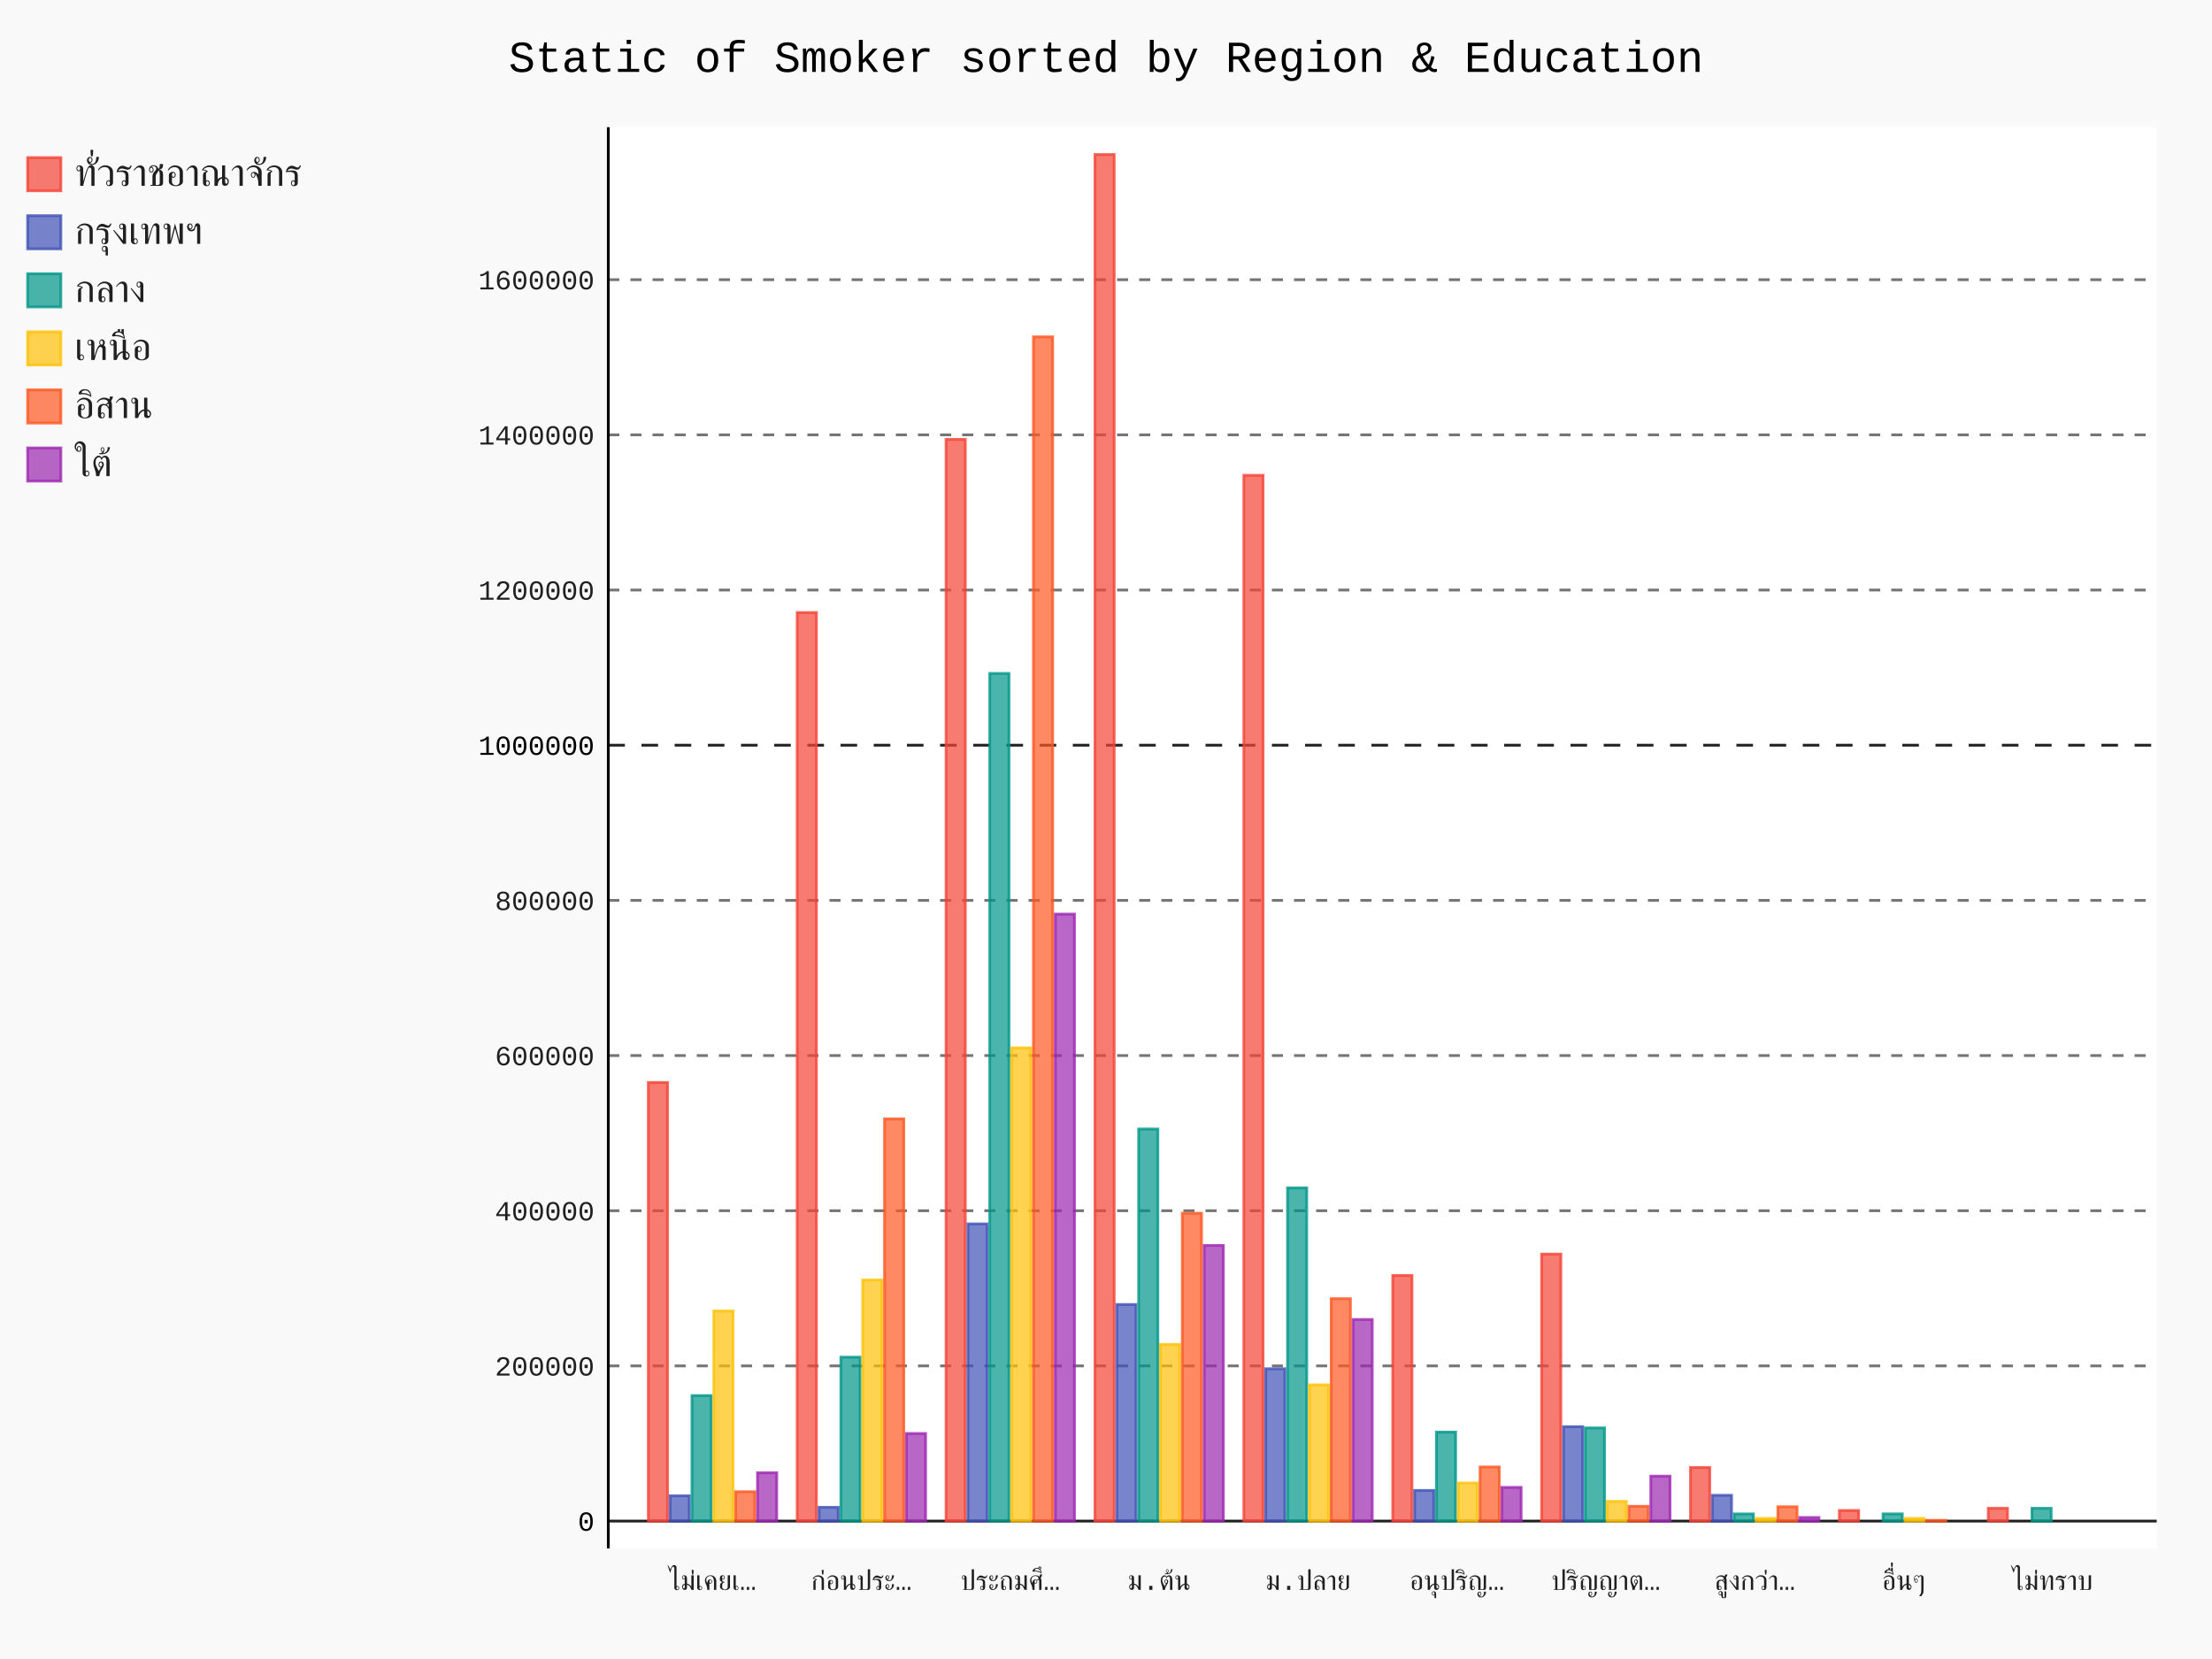
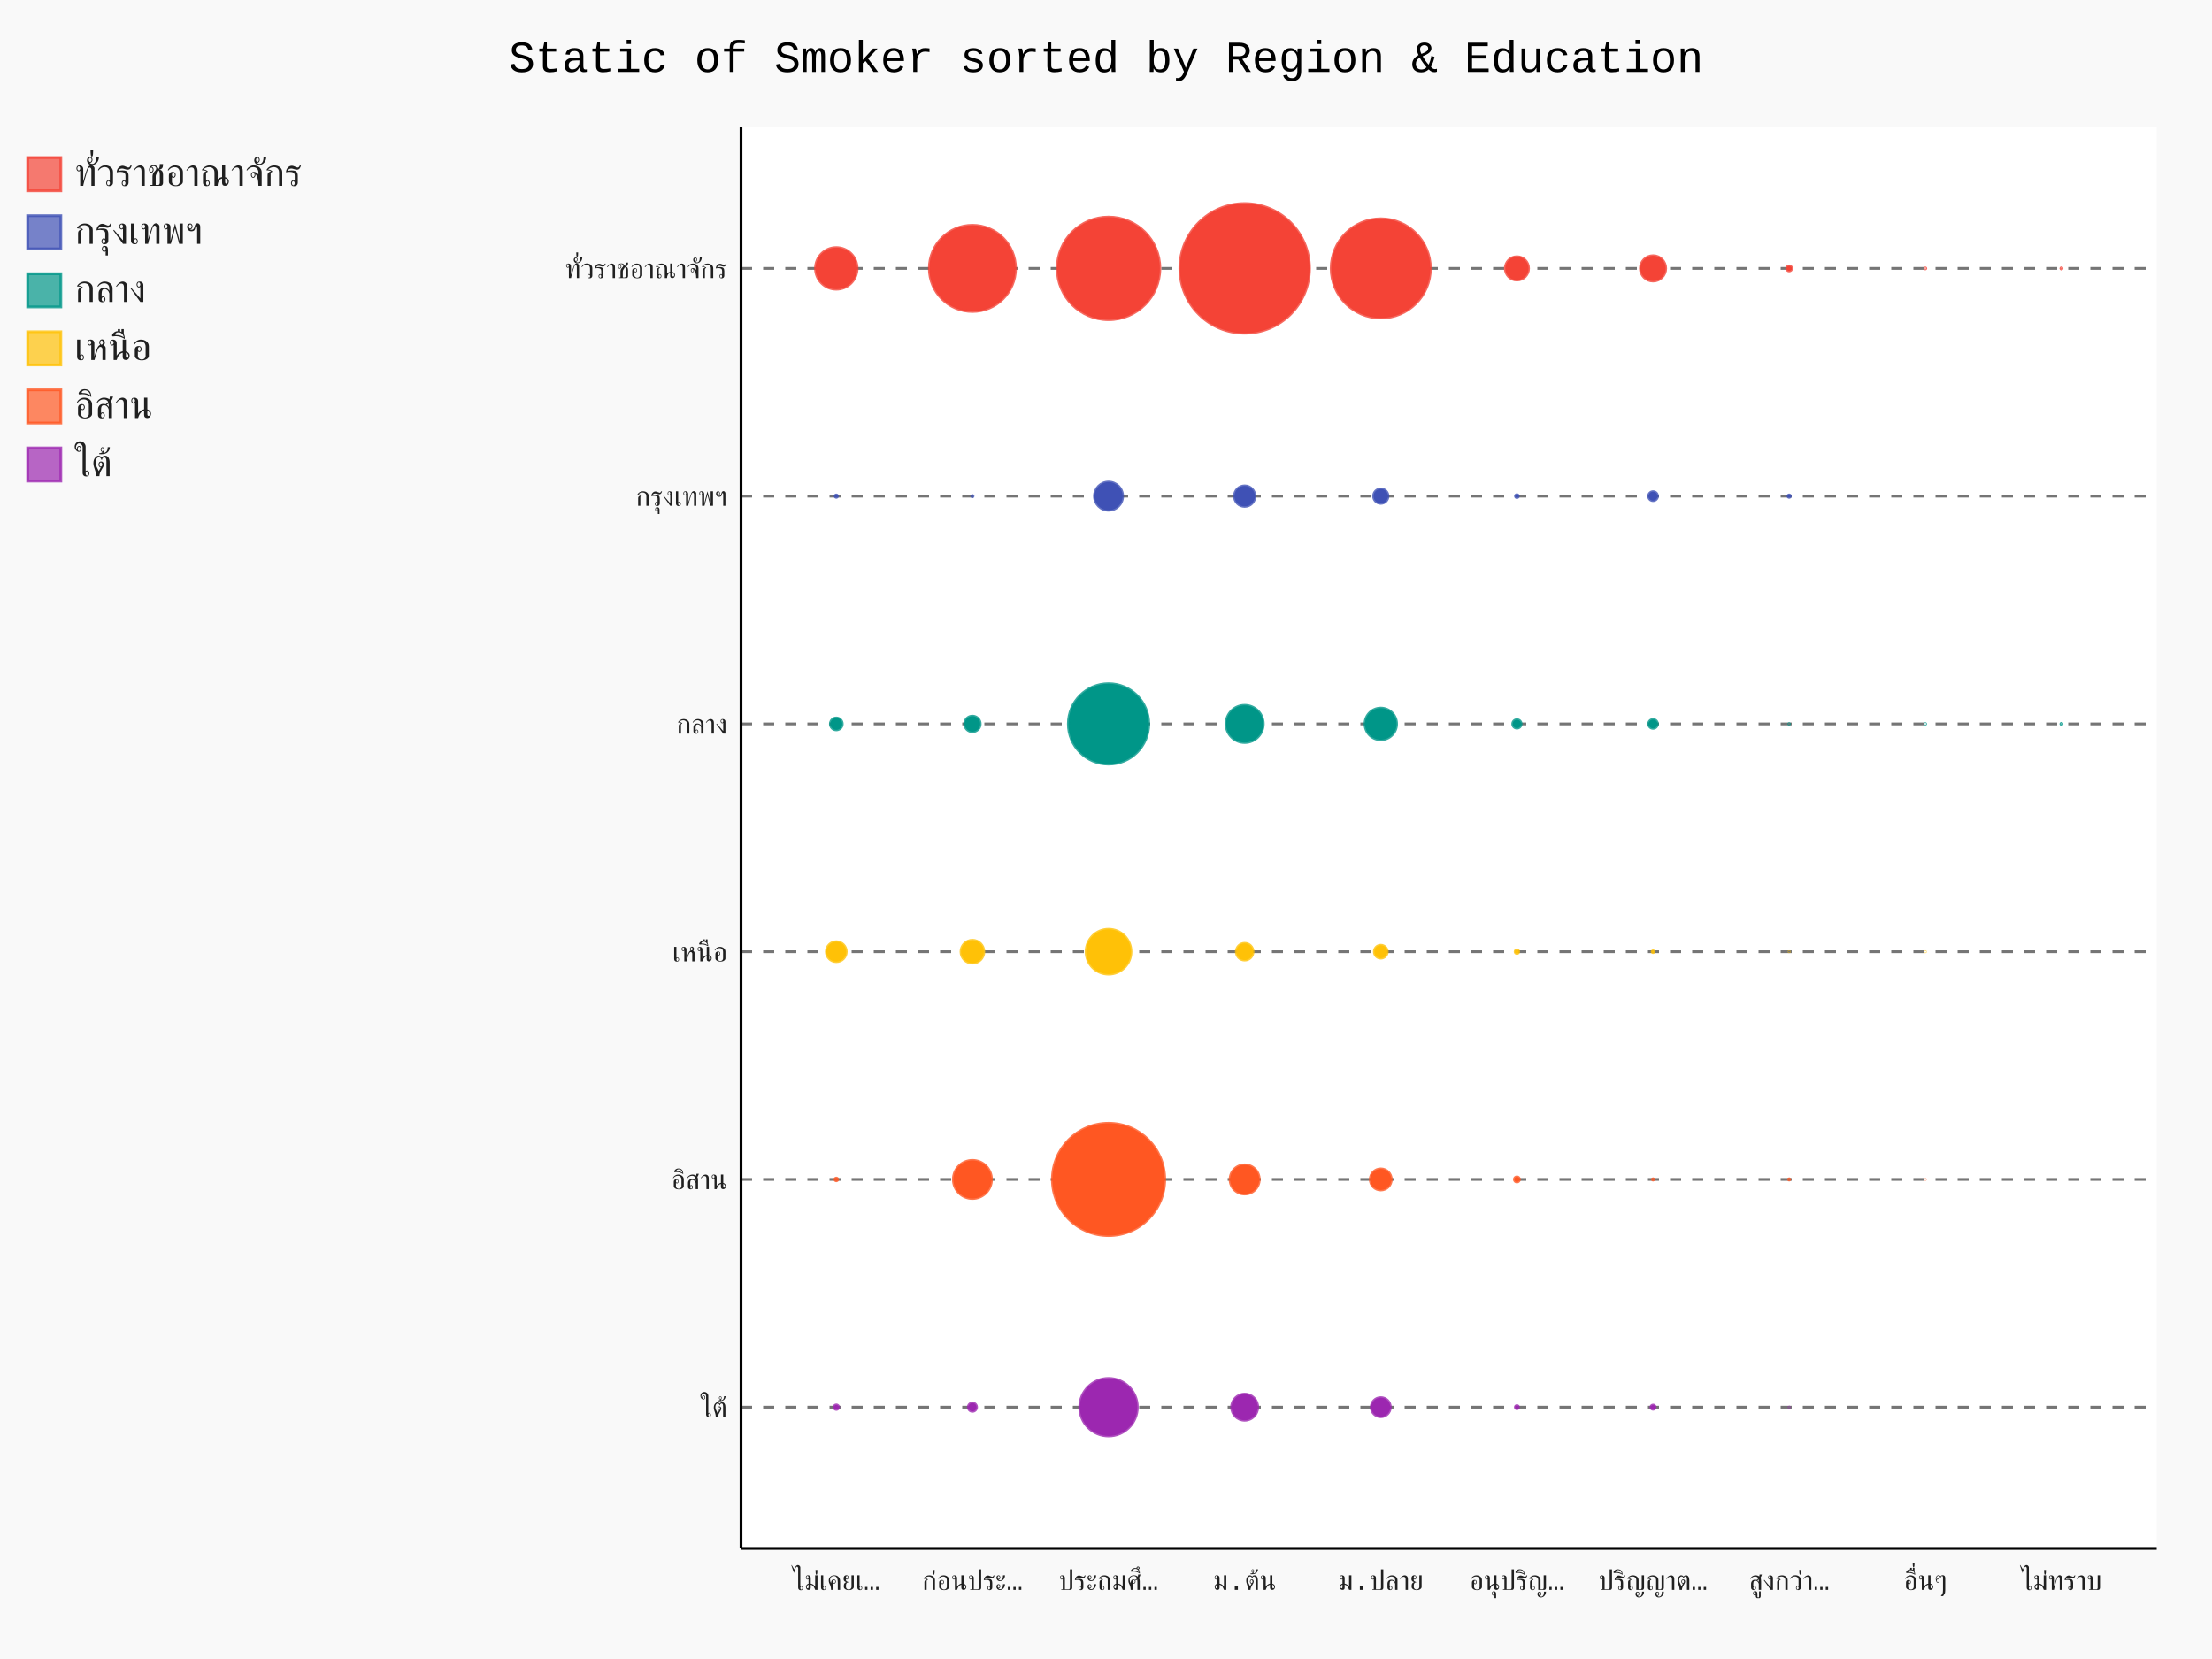
- <svg xmlns="http://www.w3.org/2000/svg" class="pygal-chart" id="chart-a76eb86e-9501-4390-963d-71f1cfb3c854" viewBox="0 0 800 600">
+ <svg xmlns="http://www.w3.org/2000/svg" class="pygal-chart" id="chart-3f680510-62d9-45f9-a5dd-70a2c60043ed" viewBox="0 0 800 600">
  <defs>
-     <style type="text/css">#chart-a76eb86e-9501-4390-963d-71f1cfb3c854{-webkit-user-select:none;-webkit-font-smoothing:antialiased;font-family:Consolas,"Liberation Mono",Menlo,Courier,monospace}#chart-a76eb86e-9501-4390-963d-71f1cfb3c854 .title{font-family:Consolas,"Liberation Mono",Menlo,Courier,monospace;font-size:16px}#chart-a76eb86e-9501-4390-963d-71f1cfb3c854 .legends .legend text{font-family:Consolas,"Liberation Mono",Menlo,Courier,monospace;font-size:14px}#chart-a76eb86e-9501-4390-963d-71f1cfb3c854 .axis text{font-family:Consolas,"Liberation Mono",Menlo,Courier,monospace;font-size:10px}#chart-a76eb86e-9501-4390-963d-71f1cfb3c854 .axis text.major{font-family:Consolas,"Liberation Mono",Menlo,Courier,monospace;font-size:10px}#chart-a76eb86e-9501-4390-963d-71f1cfb3c854 .text-overlay text.value{font-family:Consolas,"Liberation Mono",Menlo,Courier,monospace;font-size:16px}#chart-a76eb86e-9501-4390-963d-71f1cfb3c854 .text-overlay text.label{font-family:Consolas,"Liberation Mono",Menlo,Courier,monospace;font-size:10px}#chart-a76eb86e-9501-4390-963d-71f1cfb3c854 .tooltip{font-family:Consolas,"Liberation Mono",Menlo,Courier,monospace;font-size:14px}#chart-a76eb86e-9501-4390-963d-71f1cfb3c854 text.no_data{font-family:Consolas,"Liberation Mono",Menlo,Courier,monospace;font-size:64px}
- #chart-a76eb86e-9501-4390-963d-71f1cfb3c854{background-color:rgba(249,249,249,1)}#chart-a76eb86e-9501-4390-963d-71f1cfb3c854 path,#chart-a76eb86e-9501-4390-963d-71f1cfb3c854 line,#chart-a76eb86e-9501-4390-963d-71f1cfb3c854 rect,#chart-a76eb86e-9501-4390-963d-71f1cfb3c854 circle{-webkit-transition:150ms;-moz-transition:150ms;transition:150ms}#chart-a76eb86e-9501-4390-963d-71f1cfb3c854 .graph &gt; .background{fill:rgba(249,249,249,1)}#chart-a76eb86e-9501-4390-963d-71f1cfb3c854 .plot &gt; .background{fill:rgba(255,255,255,1)}#chart-a76eb86e-9501-4390-963d-71f1cfb3c854 .graph{fill:rgba(0,0,0,.87)}#chart-a76eb86e-9501-4390-963d-71f1cfb3c854 text.no_data{fill:rgba(0,0,0,1)}#chart-a76eb86e-9501-4390-963d-71f1cfb3c854 .title{fill:rgba(0,0,0,1)}#chart-a76eb86e-9501-4390-963d-71f1cfb3c854 .legends .legend text{fill:rgba(0,0,0,.87)}#chart-a76eb86e-9501-4390-963d-71f1cfb3c854 .legends .legend:hover text{fill:rgba(0,0,0,1)}#chart-a76eb86e-9501-4390-963d-71f1cfb3c854 .axis .line{stroke:rgba(0,0,0,1)}#chart-a76eb86e-9501-4390-963d-71f1cfb3c854 .axis .guide.line{stroke:rgba(0,0,0,.54)}#chart-a76eb86e-9501-4390-963d-71f1cfb3c854 .axis .major.line{stroke:rgba(0,0,0,.87)}#chart-a76eb86e-9501-4390-963d-71f1cfb3c854 .axis text.major{fill:rgba(0,0,0,1)}#chart-a76eb86e-9501-4390-963d-71f1cfb3c854 .axis.y .guides:hover .guide.line,#chart-a76eb86e-9501-4390-963d-71f1cfb3c854 .line-graph .axis.x .guides:hover .guide.line,#chart-a76eb86e-9501-4390-963d-71f1cfb3c854 .stackedline-graph .axis.x .guides:hover .guide.line,#chart-a76eb86e-9501-4390-963d-71f1cfb3c854 .xy-graph .axis.x .guides:hover .guide.line{stroke:rgba(0,0,0,1)}#chart-a76eb86e-9501-4390-963d-71f1cfb3c854 .axis .guides:hover text{fill:rgba(0,0,0,1)}#chart-a76eb86e-9501-4390-963d-71f1cfb3c854 .reactive{fill-opacity:.7;stroke-opacity:.8}#chart-a76eb86e-9501-4390-963d-71f1cfb3c854 .ci{stroke:rgba(0,0,0,.87)}#chart-a76eb86e-9501-4390-963d-71f1cfb3c854 .reactive.active,#chart-a76eb86e-9501-4390-963d-71f1cfb3c854 .active .reactive{fill-opacity:.8;stroke-opacity:.9;stroke-width:4}#chart-a76eb86e-9501-4390-963d-71f1cfb3c854 .ci .reactive.active{stroke-width:1.5}#chart-a76eb86e-9501-4390-963d-71f1cfb3c854 .series text{fill:rgba(0,0,0,1)}#chart-a76eb86e-9501-4390-963d-71f1cfb3c854 .tooltip rect{fill:rgba(255,255,255,1);stroke:rgba(0,0,0,1);-webkit-transition:opacity 150ms;-moz-transition:opacity 150ms;transition:opacity 150ms}#chart-a76eb86e-9501-4390-963d-71f1cfb3c854 .tooltip .label{fill:rgba(0,0,0,.87)}#chart-a76eb86e-9501-4390-963d-71f1cfb3c854 .tooltip .label{fill:rgba(0,0,0,.87)}#chart-a76eb86e-9501-4390-963d-71f1cfb3c854 .tooltip .legend{font-size:.8em;fill:rgba(0,0,0,.54)}#chart-a76eb86e-9501-4390-963d-71f1cfb3c854 .tooltip .x_label{font-size:.6em;fill:rgba(0,0,0,1)}#chart-a76eb86e-9501-4390-963d-71f1cfb3c854 .tooltip .xlink{font-size:.5em;text-decoration:underline}#chart-a76eb86e-9501-4390-963d-71f1cfb3c854 .tooltip .value{font-size:1.5em}#chart-a76eb86e-9501-4390-963d-71f1cfb3c854 .bound{font-size:.5em}#chart-a76eb86e-9501-4390-963d-71f1cfb3c854 .max-value{font-size:.75em;fill:rgba(0,0,0,.54)}#chart-a76eb86e-9501-4390-963d-71f1cfb3c854 .map-element{fill:rgba(255,255,255,1);stroke:rgba(0,0,0,.54) !important}#chart-a76eb86e-9501-4390-963d-71f1cfb3c854 .map-element .reactive{fill-opacity:inherit;stroke-opacity:inherit}#chart-a76eb86e-9501-4390-963d-71f1cfb3c854 .color-0,#chart-a76eb86e-9501-4390-963d-71f1cfb3c854 .color-0 a:visited{stroke:#F44336;fill:#F44336}#chart-a76eb86e-9501-4390-963d-71f1cfb3c854 .color-1,#chart-a76eb86e-9501-4390-963d-71f1cfb3c854 .color-1 a:visited{stroke:#3F51B5;fill:#3F51B5}#chart-a76eb86e-9501-4390-963d-71f1cfb3c854 .color-2,#chart-a76eb86e-9501-4390-963d-71f1cfb3c854 .color-2 a:visited{stroke:#009688;fill:#009688}#chart-a76eb86e-9501-4390-963d-71f1cfb3c854 .color-3,#chart-a76eb86e-9501-4390-963d-71f1cfb3c854 .color-3 a:visited{stroke:#FFC107;fill:#FFC107}#chart-a76eb86e-9501-4390-963d-71f1cfb3c854 .color-4,#chart-a76eb86e-9501-4390-963d-71f1cfb3c854 .color-4 a:visited{stroke:#FF5722;fill:#FF5722}#chart-a76eb86e-9501-4390-963d-71f1cfb3c854 .color-5,#chart-a76eb86e-9501-4390-963d-71f1cfb3c854 .color-5 a:visited{stroke:#9C27B0;fill:#9C27B0}#chart-a76eb86e-9501-4390-963d-71f1cfb3c854 .text-overlay .color-0 text{fill:black}#chart-a76eb86e-9501-4390-963d-71f1cfb3c854 .text-overlay .color-1 text{fill:black}#chart-a76eb86e-9501-4390-963d-71f1cfb3c854 .text-overlay .color-2 text{fill:black}#chart-a76eb86e-9501-4390-963d-71f1cfb3c854 .text-overlay .color-3 text{fill:black}#chart-a76eb86e-9501-4390-963d-71f1cfb3c854 .text-overlay .color-4 text{fill:black}#chart-a76eb86e-9501-4390-963d-71f1cfb3c854 .text-overlay .color-5 text{fill:black}
- #chart-a76eb86e-9501-4390-963d-71f1cfb3c854 text.no_data{text-anchor:middle}#chart-a76eb86e-9501-4390-963d-71f1cfb3c854 .guide.line{fill:none}#chart-a76eb86e-9501-4390-963d-71f1cfb3c854 .centered{text-anchor:middle}#chart-a76eb86e-9501-4390-963d-71f1cfb3c854 .title{text-anchor:middle}#chart-a76eb86e-9501-4390-963d-71f1cfb3c854 .legends .legend text{fill-opacity:1}#chart-a76eb86e-9501-4390-963d-71f1cfb3c854 .axis.x text{text-anchor:middle}#chart-a76eb86e-9501-4390-963d-71f1cfb3c854 .axis.x:not(.web) text[transform]{text-anchor:start}#chart-a76eb86e-9501-4390-963d-71f1cfb3c854 .axis.x:not(.web) text[transform].backwards{text-anchor:end}#chart-a76eb86e-9501-4390-963d-71f1cfb3c854 .axis.y text{text-anchor:end}#chart-a76eb86e-9501-4390-963d-71f1cfb3c854 .axis.y text[transform].backwards{text-anchor:start}#chart-a76eb86e-9501-4390-963d-71f1cfb3c854 .axis.y2 text{text-anchor:start}#chart-a76eb86e-9501-4390-963d-71f1cfb3c854 .axis.y2 text[transform].backwards{text-anchor:end}#chart-a76eb86e-9501-4390-963d-71f1cfb3c854 .axis .guide.line{stroke-dasharray:4,4}#chart-a76eb86e-9501-4390-963d-71f1cfb3c854 .axis .major.guide.line{stroke-dasharray:6,6}#chart-a76eb86e-9501-4390-963d-71f1cfb3c854 .horizontal .axis.y .guide.line,#chart-a76eb86e-9501-4390-963d-71f1cfb3c854 .horizontal .axis.y2 .guide.line,#chart-a76eb86e-9501-4390-963d-71f1cfb3c854 .vertical .axis.x .guide.line{opacity:0}#chart-a76eb86e-9501-4390-963d-71f1cfb3c854 .horizontal .axis.always_show .guide.line,#chart-a76eb86e-9501-4390-963d-71f1cfb3c854 .vertical .axis.always_show .guide.line{opacity:1 !important}#chart-a76eb86e-9501-4390-963d-71f1cfb3c854 .axis.y .guides:hover .guide.line,#chart-a76eb86e-9501-4390-963d-71f1cfb3c854 .axis.y2 .guides:hover .guide.line,#chart-a76eb86e-9501-4390-963d-71f1cfb3c854 .axis.x .guides:hover .guide.line{opacity:1}#chart-a76eb86e-9501-4390-963d-71f1cfb3c854 .axis .guides:hover text{opacity:1}#chart-a76eb86e-9501-4390-963d-71f1cfb3c854 .nofill{fill:none}#chart-a76eb86e-9501-4390-963d-71f1cfb3c854 .subtle-fill{fill-opacity:.2}#chart-a76eb86e-9501-4390-963d-71f1cfb3c854 .dot{stroke-width:1px;fill-opacity:1}#chart-a76eb86e-9501-4390-963d-71f1cfb3c854 .dot.active{stroke-width:5px}#chart-a76eb86e-9501-4390-963d-71f1cfb3c854 .dot.negative{fill:transparent}#chart-a76eb86e-9501-4390-963d-71f1cfb3c854 text,#chart-a76eb86e-9501-4390-963d-71f1cfb3c854 tspan{stroke:none !important}#chart-a76eb86e-9501-4390-963d-71f1cfb3c854 .series text.active{opacity:1}#chart-a76eb86e-9501-4390-963d-71f1cfb3c854 .tooltip rect{fill-opacity:.95;stroke-width:.5}#chart-a76eb86e-9501-4390-963d-71f1cfb3c854 .tooltip text{fill-opacity:1}#chart-a76eb86e-9501-4390-963d-71f1cfb3c854 .showable{visibility:hidden}#chart-a76eb86e-9501-4390-963d-71f1cfb3c854 .showable.shown{visibility:visible}#chart-a76eb86e-9501-4390-963d-71f1cfb3c854 .gauge-background{fill:rgba(229,229,229,1);stroke:none}#chart-a76eb86e-9501-4390-963d-71f1cfb3c854 .bg-lines{stroke:rgba(249,249,249,1);stroke-width:2px}</style>
+     <style type="text/css">#chart-3f680510-62d9-45f9-a5dd-70a2c60043ed{-webkit-user-select:none;-webkit-font-smoothing:antialiased;font-family:Consolas,"Liberation Mono",Menlo,Courier,monospace}#chart-3f680510-62d9-45f9-a5dd-70a2c60043ed .title{font-family:Consolas,"Liberation Mono",Menlo,Courier,monospace;font-size:16px}#chart-3f680510-62d9-45f9-a5dd-70a2c60043ed .legends .legend text{font-family:Consolas,"Liberation Mono",Menlo,Courier,monospace;font-size:14px}#chart-3f680510-62d9-45f9-a5dd-70a2c60043ed .axis text{font-family:Consolas,"Liberation Mono",Menlo,Courier,monospace;font-size:10px}#chart-3f680510-62d9-45f9-a5dd-70a2c60043ed .axis text.major{font-family:Consolas,"Liberation Mono",Menlo,Courier,monospace;font-size:10px}#chart-3f680510-62d9-45f9-a5dd-70a2c60043ed .text-overlay text.value{font-family:Consolas,"Liberation Mono",Menlo,Courier,monospace;font-size:16px}#chart-3f680510-62d9-45f9-a5dd-70a2c60043ed .text-overlay text.label{font-family:Consolas,"Liberation Mono",Menlo,Courier,monospace;font-size:10px}#chart-3f680510-62d9-45f9-a5dd-70a2c60043ed .tooltip{font-family:Consolas,"Liberation Mono",Menlo,Courier,monospace;font-size:14px}#chart-3f680510-62d9-45f9-a5dd-70a2c60043ed text.no_data{font-family:Consolas,"Liberation Mono",Menlo,Courier,monospace;font-size:64px}
+ #chart-3f680510-62d9-45f9-a5dd-70a2c60043ed{background-color:rgba(249,249,249,1)}#chart-3f680510-62d9-45f9-a5dd-70a2c60043ed path,#chart-3f680510-62d9-45f9-a5dd-70a2c60043ed line,#chart-3f680510-62d9-45f9-a5dd-70a2c60043ed rect,#chart-3f680510-62d9-45f9-a5dd-70a2c60043ed circle{-webkit-transition:150ms;-moz-transition:150ms;transition:150ms}#chart-3f680510-62d9-45f9-a5dd-70a2c60043ed .graph &gt; .background{fill:rgba(249,249,249,1)}#chart-3f680510-62d9-45f9-a5dd-70a2c60043ed .plot &gt; .background{fill:rgba(255,255,255,1)}#chart-3f680510-62d9-45f9-a5dd-70a2c60043ed .graph{fill:rgba(0,0,0,.87)}#chart-3f680510-62d9-45f9-a5dd-70a2c60043ed text.no_data{fill:rgba(0,0,0,1)}#chart-3f680510-62d9-45f9-a5dd-70a2c60043ed .title{fill:rgba(0,0,0,1)}#chart-3f680510-62d9-45f9-a5dd-70a2c60043ed .legends .legend text{fill:rgba(0,0,0,.87)}#chart-3f680510-62d9-45f9-a5dd-70a2c60043ed .legends .legend:hover text{fill:rgba(0,0,0,1)}#chart-3f680510-62d9-45f9-a5dd-70a2c60043ed .axis .line{stroke:rgba(0,0,0,1)}#chart-3f680510-62d9-45f9-a5dd-70a2c60043ed .axis .guide.line{stroke:rgba(0,0,0,.54)}#chart-3f680510-62d9-45f9-a5dd-70a2c60043ed .axis .major.line{stroke:rgba(0,0,0,.87)}#chart-3f680510-62d9-45f9-a5dd-70a2c60043ed .axis text.major{fill:rgba(0,0,0,1)}#chart-3f680510-62d9-45f9-a5dd-70a2c60043ed .axis.y .guides:hover .guide.line,#chart-3f680510-62d9-45f9-a5dd-70a2c60043ed .line-graph .axis.x .guides:hover .guide.line,#chart-3f680510-62d9-45f9-a5dd-70a2c60043ed .stackedline-graph .axis.x .guides:hover .guide.line,#chart-3f680510-62d9-45f9-a5dd-70a2c60043ed .xy-graph .axis.x .guides:hover .guide.line{stroke:rgba(0,0,0,1)}#chart-3f680510-62d9-45f9-a5dd-70a2c60043ed .axis .guides:hover text{fill:rgba(0,0,0,1)}#chart-3f680510-62d9-45f9-a5dd-70a2c60043ed .reactive{fill-opacity:.7;stroke-opacity:.8}#chart-3f680510-62d9-45f9-a5dd-70a2c60043ed .ci{stroke:rgba(0,0,0,.87)}#chart-3f680510-62d9-45f9-a5dd-70a2c60043ed .reactive.active,#chart-3f680510-62d9-45f9-a5dd-70a2c60043ed .active .reactive{fill-opacity:.8;stroke-opacity:.9;stroke-width:4}#chart-3f680510-62d9-45f9-a5dd-70a2c60043ed .ci .reactive.active{stroke-width:1.5}#chart-3f680510-62d9-45f9-a5dd-70a2c60043ed .series text{fill:rgba(0,0,0,1)}#chart-3f680510-62d9-45f9-a5dd-70a2c60043ed .tooltip rect{fill:rgba(255,255,255,1);stroke:rgba(0,0,0,1);-webkit-transition:opacity 150ms;-moz-transition:opacity 150ms;transition:opacity 150ms}#chart-3f680510-62d9-45f9-a5dd-70a2c60043ed .tooltip .label{fill:rgba(0,0,0,.87)}#chart-3f680510-62d9-45f9-a5dd-70a2c60043ed .tooltip .label{fill:rgba(0,0,0,.87)}#chart-3f680510-62d9-45f9-a5dd-70a2c60043ed .tooltip .legend{font-size:.8em;fill:rgba(0,0,0,.54)}#chart-3f680510-62d9-45f9-a5dd-70a2c60043ed .tooltip .x_label{font-size:.6em;fill:rgba(0,0,0,1)}#chart-3f680510-62d9-45f9-a5dd-70a2c60043ed .tooltip .xlink{font-size:.5em;text-decoration:underline}#chart-3f680510-62d9-45f9-a5dd-70a2c60043ed .tooltip .value{font-size:1.5em}#chart-3f680510-62d9-45f9-a5dd-70a2c60043ed .bound{font-size:.5em}#chart-3f680510-62d9-45f9-a5dd-70a2c60043ed .max-value{font-size:.75em;fill:rgba(0,0,0,.54)}#chart-3f680510-62d9-45f9-a5dd-70a2c60043ed .map-element{fill:rgba(255,255,255,1);stroke:rgba(0,0,0,.54) !important}#chart-3f680510-62d9-45f9-a5dd-70a2c60043ed .map-element .reactive{fill-opacity:inherit;stroke-opacity:inherit}#chart-3f680510-62d9-45f9-a5dd-70a2c60043ed .color-0,#chart-3f680510-62d9-45f9-a5dd-70a2c60043ed .color-0 a:visited{stroke:#F44336;fill:#F44336}#chart-3f680510-62d9-45f9-a5dd-70a2c60043ed .color-1,#chart-3f680510-62d9-45f9-a5dd-70a2c60043ed .color-1 a:visited{stroke:#3F51B5;fill:#3F51B5}#chart-3f680510-62d9-45f9-a5dd-70a2c60043ed .color-2,#chart-3f680510-62d9-45f9-a5dd-70a2c60043ed .color-2 a:visited{stroke:#009688;fill:#009688}#chart-3f680510-62d9-45f9-a5dd-70a2c60043ed .color-3,#chart-3f680510-62d9-45f9-a5dd-70a2c60043ed .color-3 a:visited{stroke:#FFC107;fill:#FFC107}#chart-3f680510-62d9-45f9-a5dd-70a2c60043ed .color-4,#chart-3f680510-62d9-45f9-a5dd-70a2c60043ed .color-4 a:visited{stroke:#FF5722;fill:#FF5722}#chart-3f680510-62d9-45f9-a5dd-70a2c60043ed .color-5,#chart-3f680510-62d9-45f9-a5dd-70a2c60043ed .color-5 a:visited{stroke:#9C27B0;fill:#9C27B0}#chart-3f680510-62d9-45f9-a5dd-70a2c60043ed .text-overlay .color-0 text{fill:black}#chart-3f680510-62d9-45f9-a5dd-70a2c60043ed .text-overlay .color-1 text{fill:black}#chart-3f680510-62d9-45f9-a5dd-70a2c60043ed .text-overlay .color-2 text{fill:black}#chart-3f680510-62d9-45f9-a5dd-70a2c60043ed .text-overlay .color-3 text{fill:black}#chart-3f680510-62d9-45f9-a5dd-70a2c60043ed .text-overlay .color-4 text{fill:black}#chart-3f680510-62d9-45f9-a5dd-70a2c60043ed .text-overlay .color-5 text{fill:black}
+ #chart-3f680510-62d9-45f9-a5dd-70a2c60043ed text.no_data{text-anchor:middle}#chart-3f680510-62d9-45f9-a5dd-70a2c60043ed .guide.line{fill:none}#chart-3f680510-62d9-45f9-a5dd-70a2c60043ed .centered{text-anchor:middle}#chart-3f680510-62d9-45f9-a5dd-70a2c60043ed .title{text-anchor:middle}#chart-3f680510-62d9-45f9-a5dd-70a2c60043ed .legends .legend text{fill-opacity:1}#chart-3f680510-62d9-45f9-a5dd-70a2c60043ed .axis.x text{text-anchor:middle}#chart-3f680510-62d9-45f9-a5dd-70a2c60043ed .axis.x:not(.web) text[transform]{text-anchor:start}#chart-3f680510-62d9-45f9-a5dd-70a2c60043ed .axis.x:not(.web) text[transform].backwards{text-anchor:end}#chart-3f680510-62d9-45f9-a5dd-70a2c60043ed .axis.y text{text-anchor:end}#chart-3f680510-62d9-45f9-a5dd-70a2c60043ed .axis.y text[transform].backwards{text-anchor:start}#chart-3f680510-62d9-45f9-a5dd-70a2c60043ed .axis.y2 text{text-anchor:start}#chart-3f680510-62d9-45f9-a5dd-70a2c60043ed .axis.y2 text[transform].backwards{text-anchor:end}#chart-3f680510-62d9-45f9-a5dd-70a2c60043ed .axis .guide.line{stroke-dasharray:4,4}#chart-3f680510-62d9-45f9-a5dd-70a2c60043ed .axis .major.guide.line{stroke-dasharray:6,6}#chart-3f680510-62d9-45f9-a5dd-70a2c60043ed .horizontal .axis.y .guide.line,#chart-3f680510-62d9-45f9-a5dd-70a2c60043ed .horizontal .axis.y2 .guide.line,#chart-3f680510-62d9-45f9-a5dd-70a2c60043ed .vertical .axis.x .guide.line{opacity:0}#chart-3f680510-62d9-45f9-a5dd-70a2c60043ed .horizontal .axis.always_show .guide.line,#chart-3f680510-62d9-45f9-a5dd-70a2c60043ed .vertical .axis.always_show .guide.line{opacity:1 !important}#chart-3f680510-62d9-45f9-a5dd-70a2c60043ed .axis.y .guides:hover .guide.line,#chart-3f680510-62d9-45f9-a5dd-70a2c60043ed .axis.y2 .guides:hover .guide.line,#chart-3f680510-62d9-45f9-a5dd-70a2c60043ed .axis.x .guides:hover .guide.line{opacity:1}#chart-3f680510-62d9-45f9-a5dd-70a2c60043ed .axis .guides:hover text{opacity:1}#chart-3f680510-62d9-45f9-a5dd-70a2c60043ed .nofill{fill:none}#chart-3f680510-62d9-45f9-a5dd-70a2c60043ed .subtle-fill{fill-opacity:.2}#chart-3f680510-62d9-45f9-a5dd-70a2c60043ed .dot{stroke-width:1px;fill-opacity:1}#chart-3f680510-62d9-45f9-a5dd-70a2c60043ed .dot.active{stroke-width:5px}#chart-3f680510-62d9-45f9-a5dd-70a2c60043ed .dot.negative{fill:transparent}#chart-3f680510-62d9-45f9-a5dd-70a2c60043ed text,#chart-3f680510-62d9-45f9-a5dd-70a2c60043ed tspan{stroke:none !important}#chart-3f680510-62d9-45f9-a5dd-70a2c60043ed .series text.active{opacity:1}#chart-3f680510-62d9-45f9-a5dd-70a2c60043ed .tooltip rect{fill-opacity:.95;stroke-width:.5}#chart-3f680510-62d9-45f9-a5dd-70a2c60043ed .tooltip text{fill-opacity:1}#chart-3f680510-62d9-45f9-a5dd-70a2c60043ed .showable{visibility:hidden}#chart-3f680510-62d9-45f9-a5dd-70a2c60043ed .showable.shown{visibility:visible}#chart-3f680510-62d9-45f9-a5dd-70a2c60043ed .gauge-background{fill:rgba(229,229,229,1);stroke:none}#chart-3f680510-62d9-45f9-a5dd-70a2c60043ed .bg-lines{stroke:rgba(249,249,249,1);stroke-width:2px}</style>
  </defs>
-   <g class="graph bar-graph vertical">
+   <g class="graph dot-graph vertical">
    <rect class="background" height="600" width="800" x="0" y="0" />
-     <g class="plot" transform="translate(220, 46)">
-       <rect class="background" height="514" width="560.0" x="0" y="0" />
+     <g class="plot" transform="translate(268, 46)">
+       <rect class="background" height="514" width="512.0" x="0" y="0" />
      <g class="axis y">
-         <g class="guides">
-           <path class="axis major line" d="M0 504.115 h560" />
-           <text class="major" x="-5" y="507.615">0</text>
-         </g>
-         <g class="guides">
-           <path class="guide line" d="M0 447.995 h560" />
-           <text class="" x="-5" y="451.495">200000</text>
-         </g>
-         <g class="guides">
-           <path class="guide line" d="M0 391.875 h560" />
-           <text class="" x="-5" y="395.375">400000</text>
-         </g>
-         <g class="guides">
-           <path class="guide line" d="M0 335.755 h560" />
-           <text class="" x="-5" y="339.255">600000</text>
-         </g>
-         <g class="guides">
-           <path class="guide line" d="M0 279.635 h560" />
-           <text class="" x="-5" y="283.135">800000</text>
-         </g>
-         <g class="guides">
-           <path class="major guide line" d="M0 223.514 h560" />
-           <text class="major" x="-5" y="227.014">1000000</text>
-         </g>
-         <g class="guides">
-           <path class="guide line" d="M0 167.394 h560" />
-           <text class="" x="-5" y="170.894">1200000</text>
-         </g>
-         <g class="guides">
-           <path class="guide line" d="M0 111.274 h560" />
-           <text class="" x="-5" y="114.774">1400000</text>
-         </g>
-         <g class="guides">
-           <path class="guide line" d="M0 55.154 h560" />
-           <text class="" x="-5" y="58.654">1600000</text>
+         <path class="line" d="M0 514 h512" />
+         <g class="guides">
+           <path class="guide line" d="M0 51.071 h512" />
+           <text class="" x="-5" y="54.571">ทั่วราชอาณาจักร</text>
+         </g>
+         <g class="guides">
+           <path class="guide line" d="M0 133.442 h512" />
+           <text class="" x="-5" y="136.942">กรุงเทพฯ</text>
+         </g>
+         <g class="guides">
+           <path class="guide line" d="M0 215.814 h512" />
+           <text class="" x="-5" y="219.314">กลาง</text>
+         </g>
+         <g class="guides">
+           <path class="guide line" d="M0 298.186 h512" />
+           <text class="" x="-5" y="301.686">เหนือ</text>
+         </g>
+         <g class="guides">
+           <path class="guide line" d="M0 380.558 h512" />
+           <text class="" x="-5" y="384.058">อิสาน</text>
+         </g>
+         <g class="guides">
+           <path class="guide line" d="M0 462.929 h512" />
+           <text class="" x="-5" y="466.429">ใต้</text>
        </g>
      </g>
      <g class="axis x">
        <path class="line" d="M0 0 v514" />
        <g class="guides">
-           <path class="guide line" d="M37.692 0 v514" />
-           <text class="" x="37.692" y="529.0">ไม่เคยเ…</text>
-         </g>
-         <g class="guides">
-           <path class="guide line" d="M91.538 0 v514" />
-           <text class="" x="91.538" y="529.0">ก่อนประ…</text>
-         </g>
-         <g class="guides">
-           <path class="guide line" d="M145.385 0 v514" />
-           <text class="" x="145.385" y="529.0">ประถมศึ…</text>
-         </g>
-         <g class="guides">
-           <path class="guide line" d="M199.231 0 v514" />
-           <text class="" x="199.231" y="529.0">ม.ต้น</text>
-         </g>
-         <g class="guides">
-           <path class="guide line" d="M253.077 0 v514" />
-           <text class="" x="253.077" y="529.0">ม.ปลาย</text>
-         </g>
-         <g class="guides">
-           <path class="guide line" d="M306.923 0 v514" />
-           <text class="" x="306.923" y="529.0">อนุปริญ…</text>
-         </g>
-         <g class="guides">
-           <path class="guide line" d="M360.769 0 v514" />
-           <text class="" x="360.769" y="529.0">ปริญญาต…</text>
-         </g>
-         <g class="guides">
-           <path class="guide line" d="M414.615 0 v514" />
-           <text class="" x="414.615" y="529.0">สูงกว่า…</text>
-         </g>
-         <g class="guides">
-           <path class="guide line" d="M468.462 0 v514" />
-           <text class="" x="468.462" y="529.0">อื่นๆ</text>
-         </g>
-         <g class="guides">
-           <path class="guide line" d="M522.308 0 v514" />
-           <text class="" x="522.308" y="529.0">ไม่ทราบ</text>
+           <path class="guide line" d="M34.462 0 v514" />
+           <text class="" x="34.462" y="529.0">ไม่เคยเ…</text>
+         </g>
+         <g class="guides">
+           <path class="guide line" d="M83.692 0 v514" />
+           <text class="" x="83.692" y="529.0">ก่อนประ…</text>
+         </g>
+         <g class="guides">
+           <path class="guide line" d="M132.923 0 v514" />
+           <text class="" x="132.923" y="529.0">ประถมศึ…</text>
+         </g>
+         <g class="guides">
+           <path class="guide line" d="M182.154 0 v514" />
+           <text class="" x="182.154" y="529.0">ม.ต้น</text>
+         </g>
+         <g class="guides">
+           <path class="guide line" d="M231.385 0 v514" />
+           <text class="" x="231.385" y="529.0">ม.ปลาย</text>
+         </g>
+         <g class="guides">
+           <path class="guide line" d="M280.615 0 v514" />
+           <text class="" x="280.615" y="529.0">อนุปริญ…</text>
+         </g>
+         <g class="guides">
+           <path class="guide line" d="M329.846 0 v514" />
+           <text class="" x="329.846" y="529.0">ปริญญาต…</text>
+         </g>
+         <g class="guides">
+           <path class="guide line" d="M379.077 0 v514" />
+           <text class="" x="379.077" y="529.0">สูงกว่า…</text>
+         </g>
+         <g class="guides">
+           <path class="guide line" d="M428.308 0 v514" />
+           <text class="" x="428.308" y="529.0">อื่นๆ</text>
+         </g>
+         <g class="guides">
+           <path class="guide line" d="M477.538 0 v514" />
+           <text class="" x="477.538" y="529.0">ไม่ทราบ</text>
        </g>
      </g>
      <g class="series serie-0 color-0">
-         <g class="bars">
-           <g class="bar">
-             <rect class="rect reactive tooltip-trigger" height="158.623" rx="0" ry="0" width="6.95" x="14.474" y="345.492" />
-           </g>
-           <g class="bar">
-             <rect class="rect reactive tooltip-trigger" height="328.583" rx="0" ry="0" width="6.95" x="68.32" y="175.532" />
-           </g>
-           <g class="bar">
-             <rect class="rect reactive tooltip-trigger" height="391.219" rx="0" ry="0" width="6.95" x="122.166" y="112.896" />
-           </g>
-           <g class="bar">
-             <rect class="rect reactive tooltip-trigger" height="494.231" rx="0" ry="0" width="6.95" x="176.012" y="9.885" />
-           </g>
-           <g class="bar">
-             <rect class="rect reactive tooltip-trigger" height="378.215" rx="0" ry="0" width="6.95" x="229.858" y="125.901" />
-           </g>
-           <g class="bar">
-             <rect class="rect reactive tooltip-trigger" height="88.825" rx="0" ry="0" width="6.95" x="283.705" y="415.291" />
-           </g>
-           <g class="bar">
-             <rect class="rect reactive tooltip-trigger" height="96.553" rx="0" ry="0" width="6.95" x="337.551" y="407.563" />
-           </g>
-           <g class="bar">
-             <rect class="rect reactive tooltip-trigger" height="19.365" rx="0" ry="0" width="6.95" x="391.397" y="484.751" />
-           </g>
-           <g class="bar">
-             <rect class="rect reactive tooltip-trigger" height="3.834" rx="0" ry="0" width="6.95" x="445.243" y="500.281" />
-           </g>
-           <g class="bar">
-             <rect class="rect reactive tooltip-trigger" height="4.627" rx="0" ry="0" width="6.95" x="499.089" y="499.489" />
-           </g>
+         <g class="dots">
+           <circle class="dot reactive tooltip-trigger" cx="34.462" cy="51.071" r="7.524" />
+         </g>
+         <g class="dots">
+           <circle class="dot reactive tooltip-trigger" cx="83.692" cy="51.071" r="15.586" />
+         </g>
+         <g class="dots">
+           <circle class="dot reactive tooltip-trigger" cx="132.923" cy="51.071" r="18.557" />
+         </g>
+         <g class="dots">
+           <circle class="dot reactive tooltip-trigger" cx="182.154" cy="51.071" r="23.443" />
+         </g>
+         <g class="dots">
+           <circle class="dot reactive tooltip-trigger" cx="231.385" cy="51.071" r="17.94" />
+         </g>
+         <g class="dots">
+           <circle class="dot reactive tooltip-trigger" cx="280.615" cy="51.071" r="4.213" />
+         </g>
+         <g class="dots">
+           <circle class="dot reactive tooltip-trigger" cx="329.846" cy="51.071" r="4.58" />
+         </g>
+         <g class="dots">
+           <circle class="dot reactive tooltip-trigger" cx="379.077" cy="51.071" r="0.919" />
+         </g>
+         <g class="dots">
+           <circle class="dot reactive tooltip-trigger" cx="428.308" cy="51.071" r="0.182" />
+         </g>
+         <g class="dots">
+           <circle class="dot reactive tooltip-trigger" cx="477.538" cy="51.071" r="0.219" />
        </g>
      </g>
      <g class="series serie-1 color-1">
-         <g class="bars">
-           <g class="bar">
-             <rect class="rect reactive tooltip-trigger" height="9.142" rx="0" ry="0" width="6.95" x="22.371" y="494.973" />
-           </g>
-           <g class="bar">
-             <rect class="rect reactive tooltip-trigger" height="4.98" rx="0" ry="0" width="6.95" x="76.217" y="499.135" />
-           </g>
-           <g class="bar">
-             <rect class="rect reactive tooltip-trigger" height="107.485" rx="0" ry="0" width="6.95" x="130.064" y="396.63" />
-           </g>
-           <g class="bar">
-             <rect class="rect reactive tooltip-trigger" height="78.331" rx="0" ry="0" width="6.95" x="183.91" y="425.785" />
-           </g>
-           <g class="bar">
-             <rect class="rect reactive tooltip-trigger" height="55.103" rx="0" ry="0" width="6.95" x="237.756" y="449.012" />
-           </g>
-           <g class="bar">
-             <rect class="rect reactive tooltip-trigger" height="11.089" rx="0" ry="0" width="6.95" x="291.602" y="493.026" />
-           </g>
-           <g class="bar">
-             <rect class="rect reactive tooltip-trigger" height="34.141" rx="0" ry="0" width="6.95" x="345.448" y="469.975" />
-           </g>
-           <g class="bar">
-             <rect class="rect reactive tooltip-trigger" height="9.326" rx="0" ry="0" width="6.95" x="399.294" y="494.789" />
-           </g>
-           <g class="bar">
-             <rect class="rect reactive tooltip-trigger" height="0.0" rx="0" ry="0" width="6.95" x="453.141" y="504.115" />
-           </g>
-           <g class="bar">
-             <rect class="rect reactive tooltip-trigger" height="0.0" rx="0" ry="0" width="6.95" x="506.987" y="504.115" />
-           </g>
+         <g class="dots">
+           <circle class="dot reactive tooltip-trigger" cx="34.462" cy="133.442" r="0.434" />
+         </g>
+         <g class="dots">
+           <circle class="dot reactive tooltip-trigger" cx="83.692" cy="133.442" r="0.236" />
+         </g>
+         <g class="dots">
+           <circle class="dot reactive tooltip-trigger" cx="132.923" cy="133.442" r="5.098" />
+         </g>
+         <g class="dots">
+           <circle class="dot reactive tooltip-trigger" cx="182.154" cy="133.442" r="3.716" />
+         </g>
+         <g class="dots">
+           <circle class="dot reactive tooltip-trigger" cx="231.385" cy="133.442" r="2.614" />
+         </g>
+         <g class="dots">
+           <circle class="dot reactive tooltip-trigger" cx="280.615" cy="133.442" r="0.526" />
+         </g>
+         <g class="dots">
+           <circle class="dot reactive tooltip-trigger" cx="329.846" cy="133.442" r="1.619" />
+         </g>
+         <g class="dots">
+           <circle class="dot reactive tooltip-trigger" cx="379.077" cy="133.442" r="0.442" />
+         </g>
+         <g class="dots">
+           <circle class="dot reactive tooltip-trigger" cx="428.308" cy="133.442" r="0.0" />
+         </g>
+         <g class="dots">
+           <circle class="dot reactive tooltip-trigger" cx="477.538" cy="133.442" r="0.0" />
        </g>
      </g>
      <g class="series serie-2 color-2">
-         <g class="bars">
-           <g class="bar">
-             <rect class="rect reactive tooltip-trigger" height="45.384" rx="0" ry="0" width="6.95" x="30.269" y="458.731" />
-           </g>
-           <g class="bar">
-             <rect class="rect reactive tooltip-trigger" height="59.275" rx="0" ry="0" width="6.95" x="84.115" y="444.84" />
-           </g>
-           <g class="bar">
-             <rect class="rect reactive tooltip-trigger" height="306.561" rx="0" ry="0" width="6.95" x="137.961" y="197.555" />
-           </g>
-           <g class="bar">
-             <rect class="rect reactive tooltip-trigger" height="141.803" rx="0" ry="0" width="6.95" x="191.807" y="362.313" />
-           </g>
-           <g class="bar">
-             <rect class="rect reactive tooltip-trigger" height="120.495" rx="0" ry="0" width="6.95" x="245.653" y="383.621" />
-           </g>
-           <g class="bar">
-             <rect class="rect reactive tooltip-trigger" height="32.181" rx="0" ry="0" width="6.95" x="299.499" y="471.935" />
-           </g>
-           <g class="bar">
-             <rect class="rect reactive tooltip-trigger" height="33.698" rx="0" ry="0" width="6.95" x="353.346" y="470.418" />
-           </g>
-           <g class="bar">
-             <rect class="rect reactive tooltip-trigger" height="2.592" rx="0" ry="0" width="6.95" x="407.192" y="501.523" />
-           </g>
-           <g class="bar">
-             <rect class="rect reactive tooltip-trigger" height="2.607" rx="0" ry="0" width="6.95" x="461.038" y="501.508" />
-           </g>
-           <g class="bar">
-             <rect class="rect reactive tooltip-trigger" height="4.627" rx="0" ry="0" width="6.95" x="514.884" y="499.489" />
-           </g>
+         <g class="dots">
+           <circle class="dot reactive tooltip-trigger" cx="34.462" cy="215.814" r="2.153" />
+         </g>
+         <g class="dots">
+           <circle class="dot reactive tooltip-trigger" cx="83.692" cy="215.814" r="2.812" />
+         </g>
+         <g class="dots">
+           <circle class="dot reactive tooltip-trigger" cx="132.923" cy="215.814" r="14.541" />
+         </g>
+         <g class="dots">
+           <circle class="dot reactive tooltip-trigger" cx="182.154" cy="215.814" r="6.726" />
+         </g>
+         <g class="dots">
+           <circle class="dot reactive tooltip-trigger" cx="231.385" cy="215.814" r="5.716" />
+         </g>
+         <g class="dots">
+           <circle class="dot reactive tooltip-trigger" cx="280.615" cy="215.814" r="1.526" />
+         </g>
+         <g class="dots">
+           <circle class="dot reactive tooltip-trigger" cx="329.846" cy="215.814" r="1.598" />
+         </g>
+         <g class="dots">
+           <circle class="dot reactive tooltip-trigger" cx="379.077" cy="215.814" r="0.123" />
+         </g>
+         <g class="dots">
+           <circle class="dot reactive tooltip-trigger" cx="428.308" cy="215.814" r="0.124" />
+         </g>
+         <g class="dots">
+           <circle class="dot reactive tooltip-trigger" cx="477.538" cy="215.814" r="0.219" />
        </g>
      </g>
      <g class="series serie-3 color-3">
-         <g class="bars">
-           <g class="bar">
-             <rect class="rect reactive tooltip-trigger" height="75.983" rx="0" ry="0" width="6.95" x="38.166" y="428.132" />
-           </g>
-           <g class="bar">
-             <rect class="rect reactive tooltip-trigger" height="87.194" rx="0" ry="0" width="6.95" x="92.012" y="416.921" />
-           </g>
-           <g class="bar">
-             <rect class="rect reactive tooltip-trigger" height="171.155" rx="0" ry="0" width="6.95" x="145.858" y="332.961" />
-           </g>
-           <g class="bar">
-             <rect class="rect reactive tooltip-trigger" height="63.91" rx="0" ry="0" width="6.95" x="199.705" y="440.205" />
-           </g>
-           <g class="bar">
-             <rect class="rect reactive tooltip-trigger" height="49.272" rx="0" ry="0" width="6.95" x="253.551" y="454.843" />
-           </g>
-           <g class="bar">
-             <rect class="rect reactive tooltip-trigger" height="13.783" rx="0" ry="0" width="6.95" x="307.397" y="490.332" />
-           </g>
-           <g class="bar">
-             <rect class="rect reactive tooltip-trigger" height="7.122" rx="0" ry="0" width="6.95" x="361.243" y="496.993" />
-           </g>
-           <g class="bar">
-             <rect class="rect reactive tooltip-trigger" height="0.969" rx="0" ry="0" width="6.95" x="415.089" y="503.146" />
-           </g>
-           <g class="bar">
-             <rect class="rect reactive tooltip-trigger" height="0.97" rx="0" ry="0" width="6.95" x="468.935" y="503.145" />
-           </g>
-           <g class="bar">
-             <rect class="rect reactive tooltip-trigger" height="0.0" rx="0" ry="0" width="6.95" x="522.782" y="504.115" />
-           </g>
+         <g class="dots">
+           <circle class="dot reactive tooltip-trigger" cx="34.462" cy="298.186" r="3.604" />
+         </g>
+         <g class="dots">
+           <circle class="dot reactive tooltip-trigger" cx="83.692" cy="298.186" r="4.136" />
+         </g>
+         <g class="dots">
+           <circle class="dot reactive tooltip-trigger" cx="132.923" cy="298.186" r="8.119" />
+         </g>
+         <g class="dots">
+           <circle class="dot reactive tooltip-trigger" cx="182.154" cy="298.186" r="3.032" />
+         </g>
+         <g class="dots">
+           <circle class="dot reactive tooltip-trigger" cx="231.385" cy="298.186" r="2.337" />
+         </g>
+         <g class="dots">
+           <circle class="dot reactive tooltip-trigger" cx="280.615" cy="298.186" r="0.654" />
+         </g>
+         <g class="dots">
+           <circle class="dot reactive tooltip-trigger" cx="329.846" cy="298.186" r="0.338" />
+         </g>
+         <g class="dots">
+           <circle class="dot reactive tooltip-trigger" cx="379.077" cy="298.186" r="0.046" />
+         </g>
+         <g class="dots">
+           <circle class="dot reactive tooltip-trigger" cx="428.308" cy="298.186" r="0.046" />
+         </g>
+         <g class="dots">
+           <circle class="dot reactive tooltip-trigger" cx="477.538" cy="298.186" r="0.0" />
        </g>
      </g>
      <g class="series serie-4 color-4">
-         <g class="bars">
-           <g class="bar">
-             <rect class="rect reactive tooltip-trigger" height="10.633" rx="0" ry="0" width="6.95" x="46.064" y="493.482" />
-           </g>
-           <g class="bar">
-             <rect class="rect reactive tooltip-trigger" height="145.458" rx="0" ry="0" width="6.95" x="99.91" y="358.658" />
-           </g>
-           <g class="bar">
-             <rect class="rect reactive tooltip-trigger" height="428.297" rx="0" ry="0" width="6.95" x="153.756" y="75.819" />
-           </g>
-           <g class="bar">
-             <rect class="rect reactive tooltip-trigger" height="111.344" rx="0" ry="0" width="6.95" x="207.602" y="392.771" />
-           </g>
-           <g class="bar">
-             <rect class="rect reactive tooltip-trigger" height="80.439" rx="0" ry="0" width="6.95" x="261.448" y="423.676" />
-           </g>
-           <g class="bar">
-             <rect class="rect reactive tooltip-trigger" height="19.58" rx="0" ry="0" width="6.95" x="315.294" y="484.535" />
-           </g>
-           <g class="bar">
-             <rect class="rect reactive tooltip-trigger" height="5.342" rx="0" ry="0" width="6.95" x="369.141" y="498.773" />
-           </g>
-           <g class="bar">
-             <rect class="rect reactive tooltip-trigger" height="5.185" rx="0" ry="0" width="6.95" x="422.987" y="498.931" />
-           </g>
-           <g class="bar">
-             <rect class="rect reactive tooltip-trigger" height="0.257" rx="0" ry="0" width="6.95" x="476.833" y="503.859" />
-           </g>
-           <g class="bar">
-             <rect class="rect reactive tooltip-trigger" height="0.0" rx="0" ry="0" width="6.95" x="530.679" y="504.115" />
-           </g>
+         <g class="dots">
+           <circle class="dot reactive tooltip-trigger" cx="34.462" cy="380.558" r="0.504" />
+         </g>
+         <g class="dots">
+           <circle class="dot reactive tooltip-trigger" cx="83.692" cy="380.558" r="6.9" />
+         </g>
+         <g class="dots">
+           <circle class="dot reactive tooltip-trigger" cx="132.923" cy="380.558" r="20.316" />
+         </g>
+         <g class="dots">
+           <circle class="dot reactive tooltip-trigger" cx="182.154" cy="380.558" r="5.281" />
+         </g>
+         <g class="dots">
+           <circle class="dot reactive tooltip-trigger" cx="231.385" cy="380.558" r="3.816" />
+         </g>
+         <g class="dots">
+           <circle class="dot reactive tooltip-trigger" cx="280.615" cy="380.558" r="0.929" />
+         </g>
+         <g class="dots">
+           <circle class="dot reactive tooltip-trigger" cx="329.846" cy="380.558" r="0.253" />
+         </g>
+         <g class="dots">
+           <circle class="dot reactive tooltip-trigger" cx="379.077" cy="380.558" r="0.246" />
+         </g>
+         <g class="dots">
+           <circle class="dot reactive tooltip-trigger" cx="428.308" cy="380.558" r="0.012" />
+         </g>
+         <g class="dots">
+           <circle class="dot reactive tooltip-trigger" cx="477.538" cy="380.558" r="0.0" />
        </g>
      </g>
      <g class="series serie-5 color-5">
-         <g class="bars">
-           <g class="bar">
-             <rect class="rect reactive tooltip-trigger" height="17.48" rx="0" ry="0" width="6.95" x="53.961" y="486.635" />
-           </g>
-           <g class="bar">
-             <rect class="rect reactive tooltip-trigger" height="31.676" rx="0" ry="0" width="6.95" x="107.807" y="472.439" />
-           </g>
-           <g class="bar">
-             <rect class="rect reactive tooltip-trigger" height="219.525" rx="0" ry="0" width="6.95" x="161.653" y="284.591" />
-           </g>
-           <g class="bar">
-             <rect class="rect reactive tooltip-trigger" height="99.685" rx="0" ry="0" width="6.95" x="215.499" y="404.431" />
-           </g>
-           <g class="bar">
-             <rect class="rect reactive tooltip-trigger" height="72.905" rx="0" ry="0" width="6.95" x="269.346" y="431.21" />
-           </g>
-           <g class="bar">
-             <rect class="rect reactive tooltip-trigger" height="12.191" rx="0" ry="0" width="6.95" x="323.192" y="491.924" />
-           </g>
-           <g class="bar">
-             <rect class="rect reactive tooltip-trigger" height="16.25" rx="0" ry="0" width="6.95" x="377.038" y="487.865" />
-           </g>
-           <g class="bar">
-             <rect class="rect reactive tooltip-trigger" height="1.292" rx="0" ry="0" width="6.95" x="430.884" y="502.823" />
-           </g>
-           <g class="bar">
-             <rect class="rect reactive tooltip-trigger" height="0.0" rx="0" ry="0" width="6.95" x="484.73" y="504.115" />
-           </g>
-           <g class="bar">
-             <rect class="rect reactive tooltip-trigger" height="0.0" rx="0" ry="0" width="6.95" x="538.576" y="504.115" />
-           </g>
+         <g class="dots">
+           <circle class="dot reactive tooltip-trigger" cx="34.462" cy="462.929" r="0.829" />
+         </g>
+         <g class="dots">
+           <circle class="dot reactive tooltip-trigger" cx="83.692" cy="462.929" r="1.503" />
+         </g>
+         <g class="dots">
+           <circle class="dot reactive tooltip-trigger" cx="132.923" cy="462.929" r="10.413" />
+         </g>
+         <g class="dots">
+           <circle class="dot reactive tooltip-trigger" cx="182.154" cy="462.929" r="4.728" />
+         </g>
+         <g class="dots">
+           <circle class="dot reactive tooltip-trigger" cx="231.385" cy="462.929" r="3.458" />
+         </g>
+         <g class="dots">
+           <circle class="dot reactive tooltip-trigger" cx="280.615" cy="462.929" r="0.578" />
+         </g>
+         <g class="dots">
+           <circle class="dot reactive tooltip-trigger" cx="329.846" cy="462.929" r="0.771" />
+         </g>
+         <g class="dots">
+           <circle class="dot reactive tooltip-trigger" cx="379.077" cy="462.929" r="0.061" />
+         </g>
+         <g class="dots">
+           <circle class="dot reactive tooltip-trigger" cx="428.308" cy="462.929" r="0.0" />
+         </g>
+         <g class="dots">
+           <circle class="dot reactive tooltip-trigger" cx="477.538" cy="462.929" r="0.0" />
        </g>
      </g>
    </g>
    <g class="titles">
      <text class="title plot_title" x="400.0" y="26">Static of Smoker sorted by Region &amp; Education</text>
    </g>
-     <g class="plot overlay" transform="translate(220, 46)">
+     <g class="plot overlay" transform="translate(268, 46)">
      <g class="series serie-0 color-0" />
      <g class="series serie-1 color-1" />
      <g class="series serie-2 color-2" />
      <g class="series serie-3 color-3" />
      <g class="series serie-4 color-4" />
      <g class="series serie-5 color-5" />
    </g>
-     <g class="plot text-overlay" transform="translate(220, 46)">
+     <g class="plot text-overlay" transform="translate(268, 46)">
      <g class="series serie-0 color-0" />
      <g class="series serie-1 color-1" />
      <g class="series serie-2 color-2" />
      <g class="series serie-3 color-3" />
      <g class="series serie-4 color-4" />
      <g class="series serie-5 color-5" />
    </g>
-     <g class="plot tooltip-overlay" transform="translate(220, 46)">
+     <g class="plot tooltip-overlay" transform="translate(268, 46)">
      <g class="tooltip" style="opacity: 0" transform="translate(0 0)">
        <rect class="tooltip-box" height="0" rx="0" ry="0" width="0" />
        <g class="text" />
      </g>
    </g>
    <g class="legends" transform="translate(10, 56)">
      <g class="legend reactive activate-serie" id="activate-serie-0">
        <rect class="color-0 reactive" height="12" width="12" x="0.0" y="1.0" />
        <text x="17.0" y="11.2">ทั่วราชอาณาจักร</text>
      </g>
      <g class="legend reactive activate-serie" id="activate-serie-1">
        <rect class="color-1 reactive" height="12" width="12" x="0.0" y="22.0" />
        <text x="17.0" y="32.2">กรุงเทพฯ</text>
      </g>
      <g class="legend reactive activate-serie" id="activate-serie-2">
        <rect class="color-2 reactive" height="12" width="12" x="0.0" y="43.0" />
        <text x="17.0" y="53.2">กลาง</text>
      </g>
      <g class="legend reactive activate-serie" id="activate-serie-3">
        <rect class="color-3 reactive" height="12" width="12" x="0.0" y="64.0" />
        <text x="17.0" y="74.2">เหนือ</text>
      </g>
      <g class="legend reactive activate-serie" id="activate-serie-4">
        <rect class="color-4 reactive" height="12" width="12" x="0.0" y="85.0" />
        <text x="17.0" y="95.2">อิสาน</text>
      </g>
      <g class="legend reactive activate-serie" id="activate-serie-5">
        <rect class="color-5 reactive" height="12" width="12" x="0.0" y="106.0" />
        <text x="17.0" y="116.2">ใต้</text>
      </g>
    </g>
    <g class="legends" transform="translate(790, 56)" />
  </g>
</svg>
